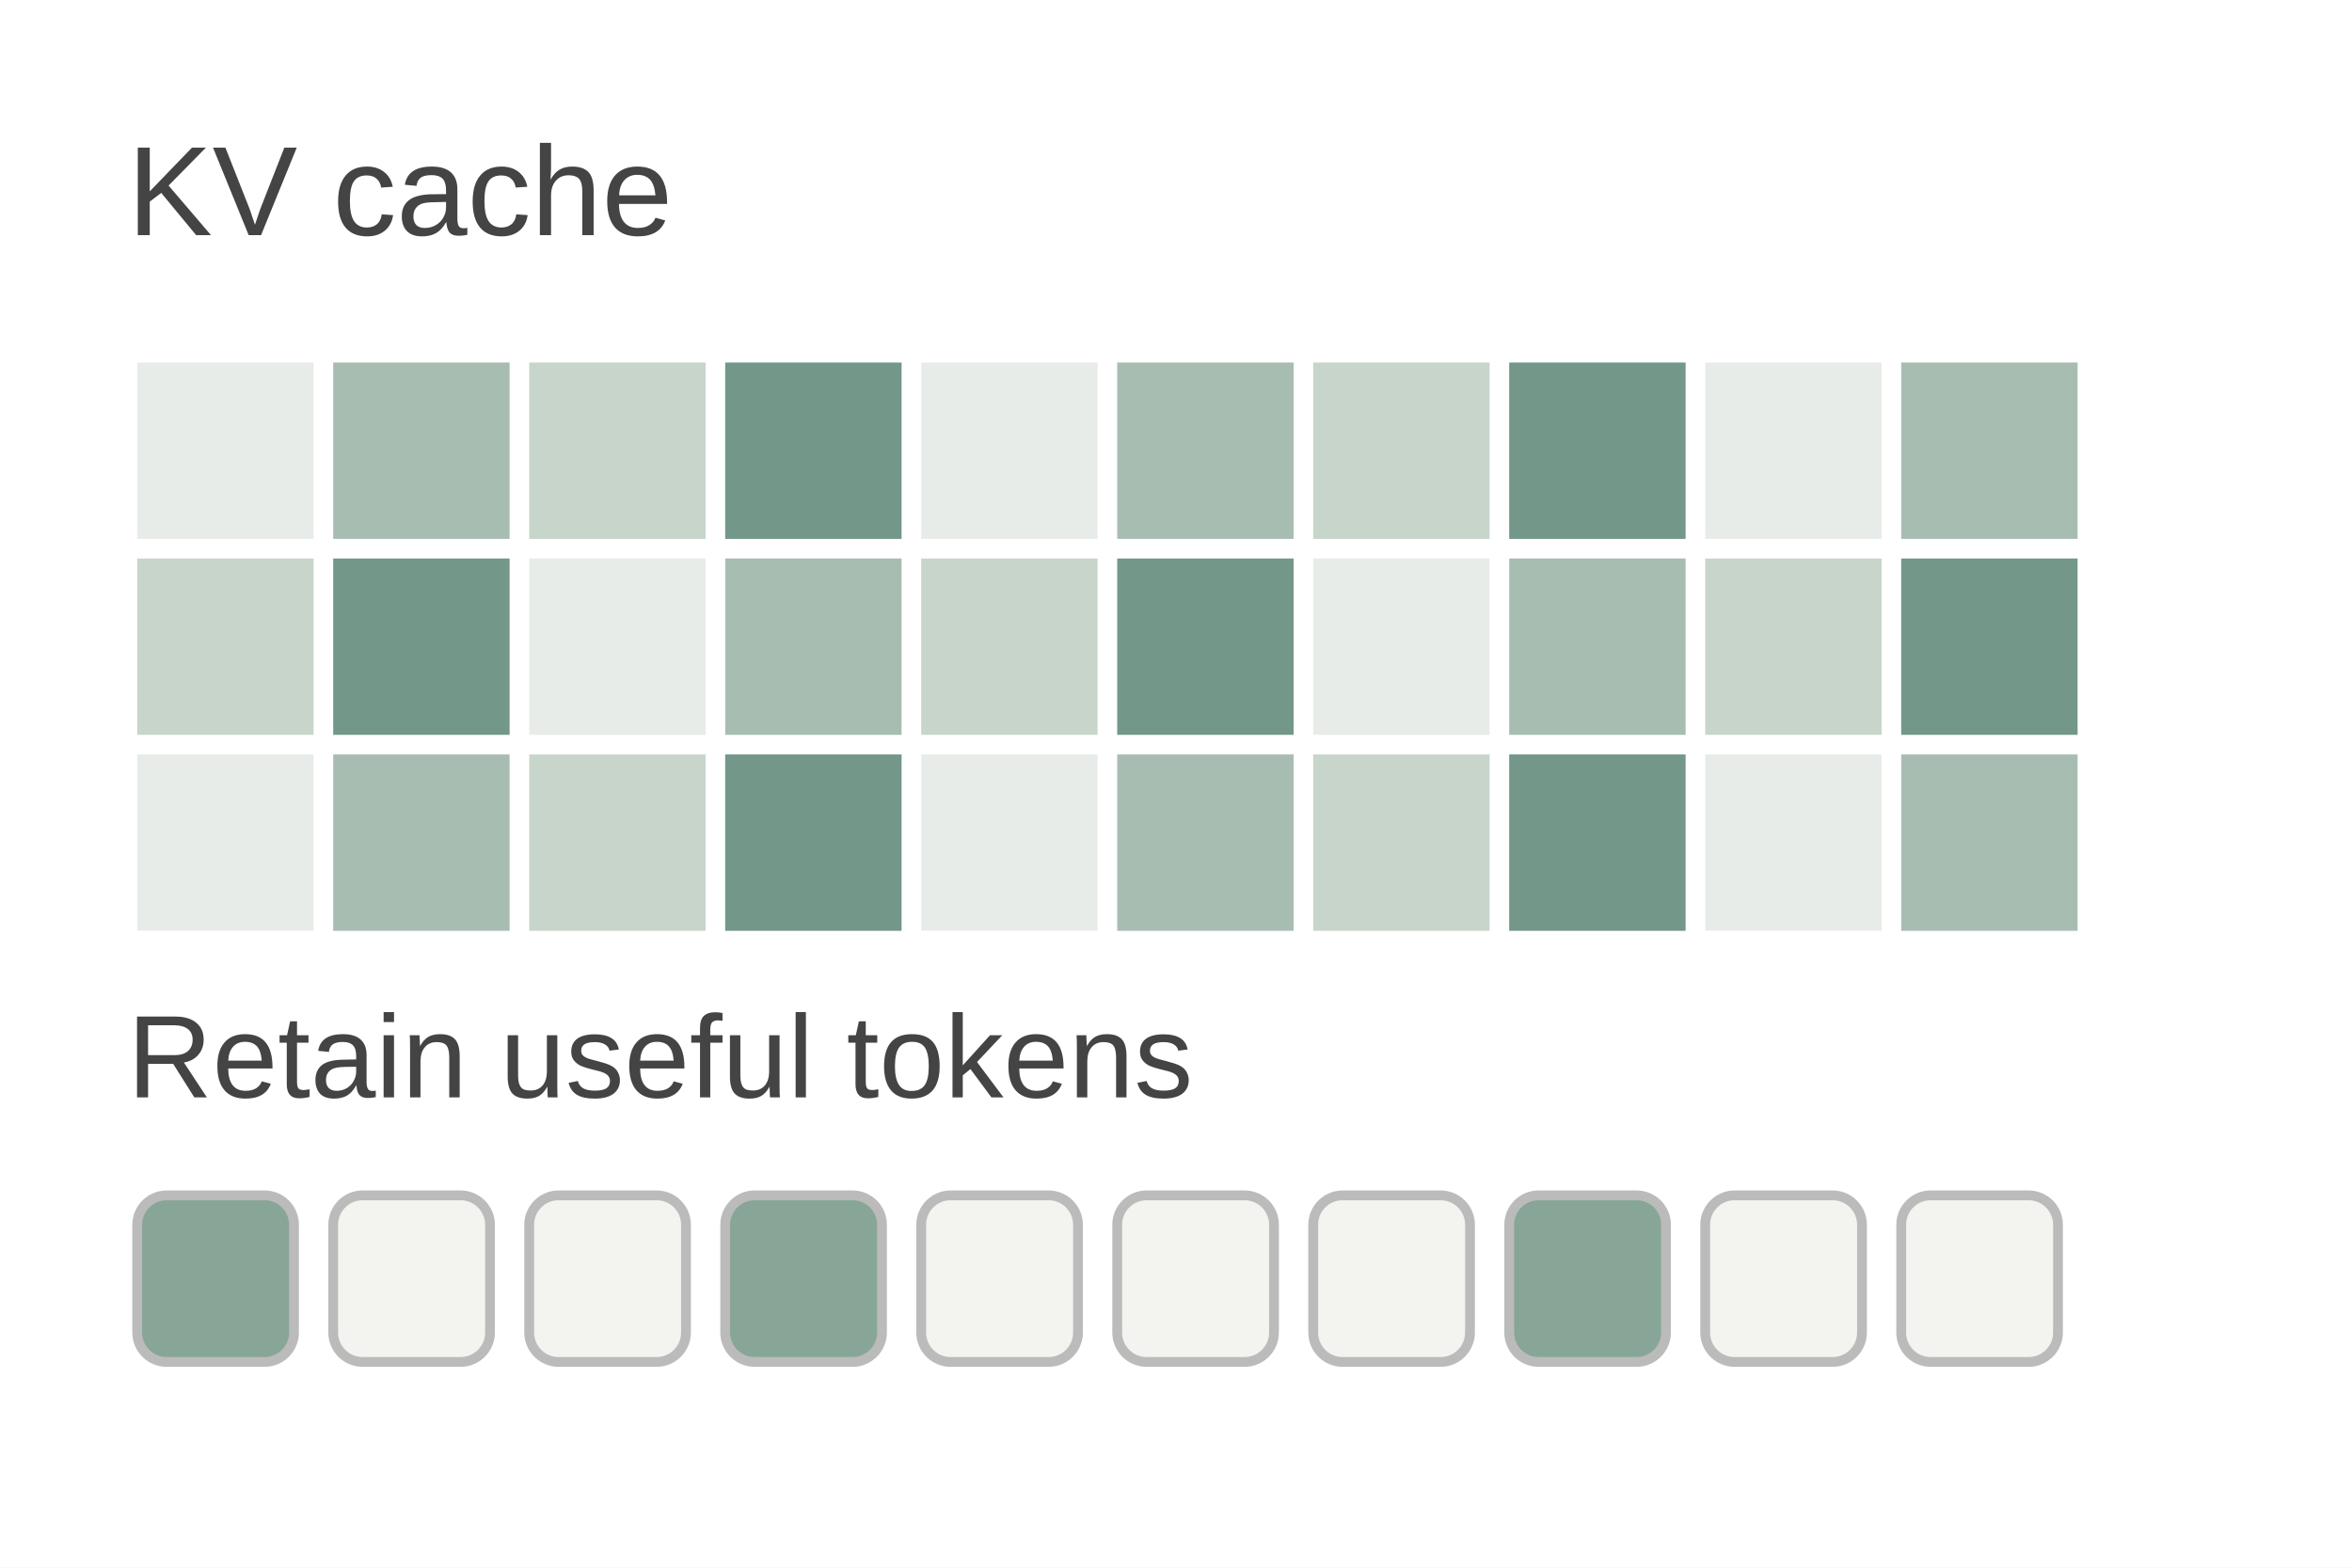
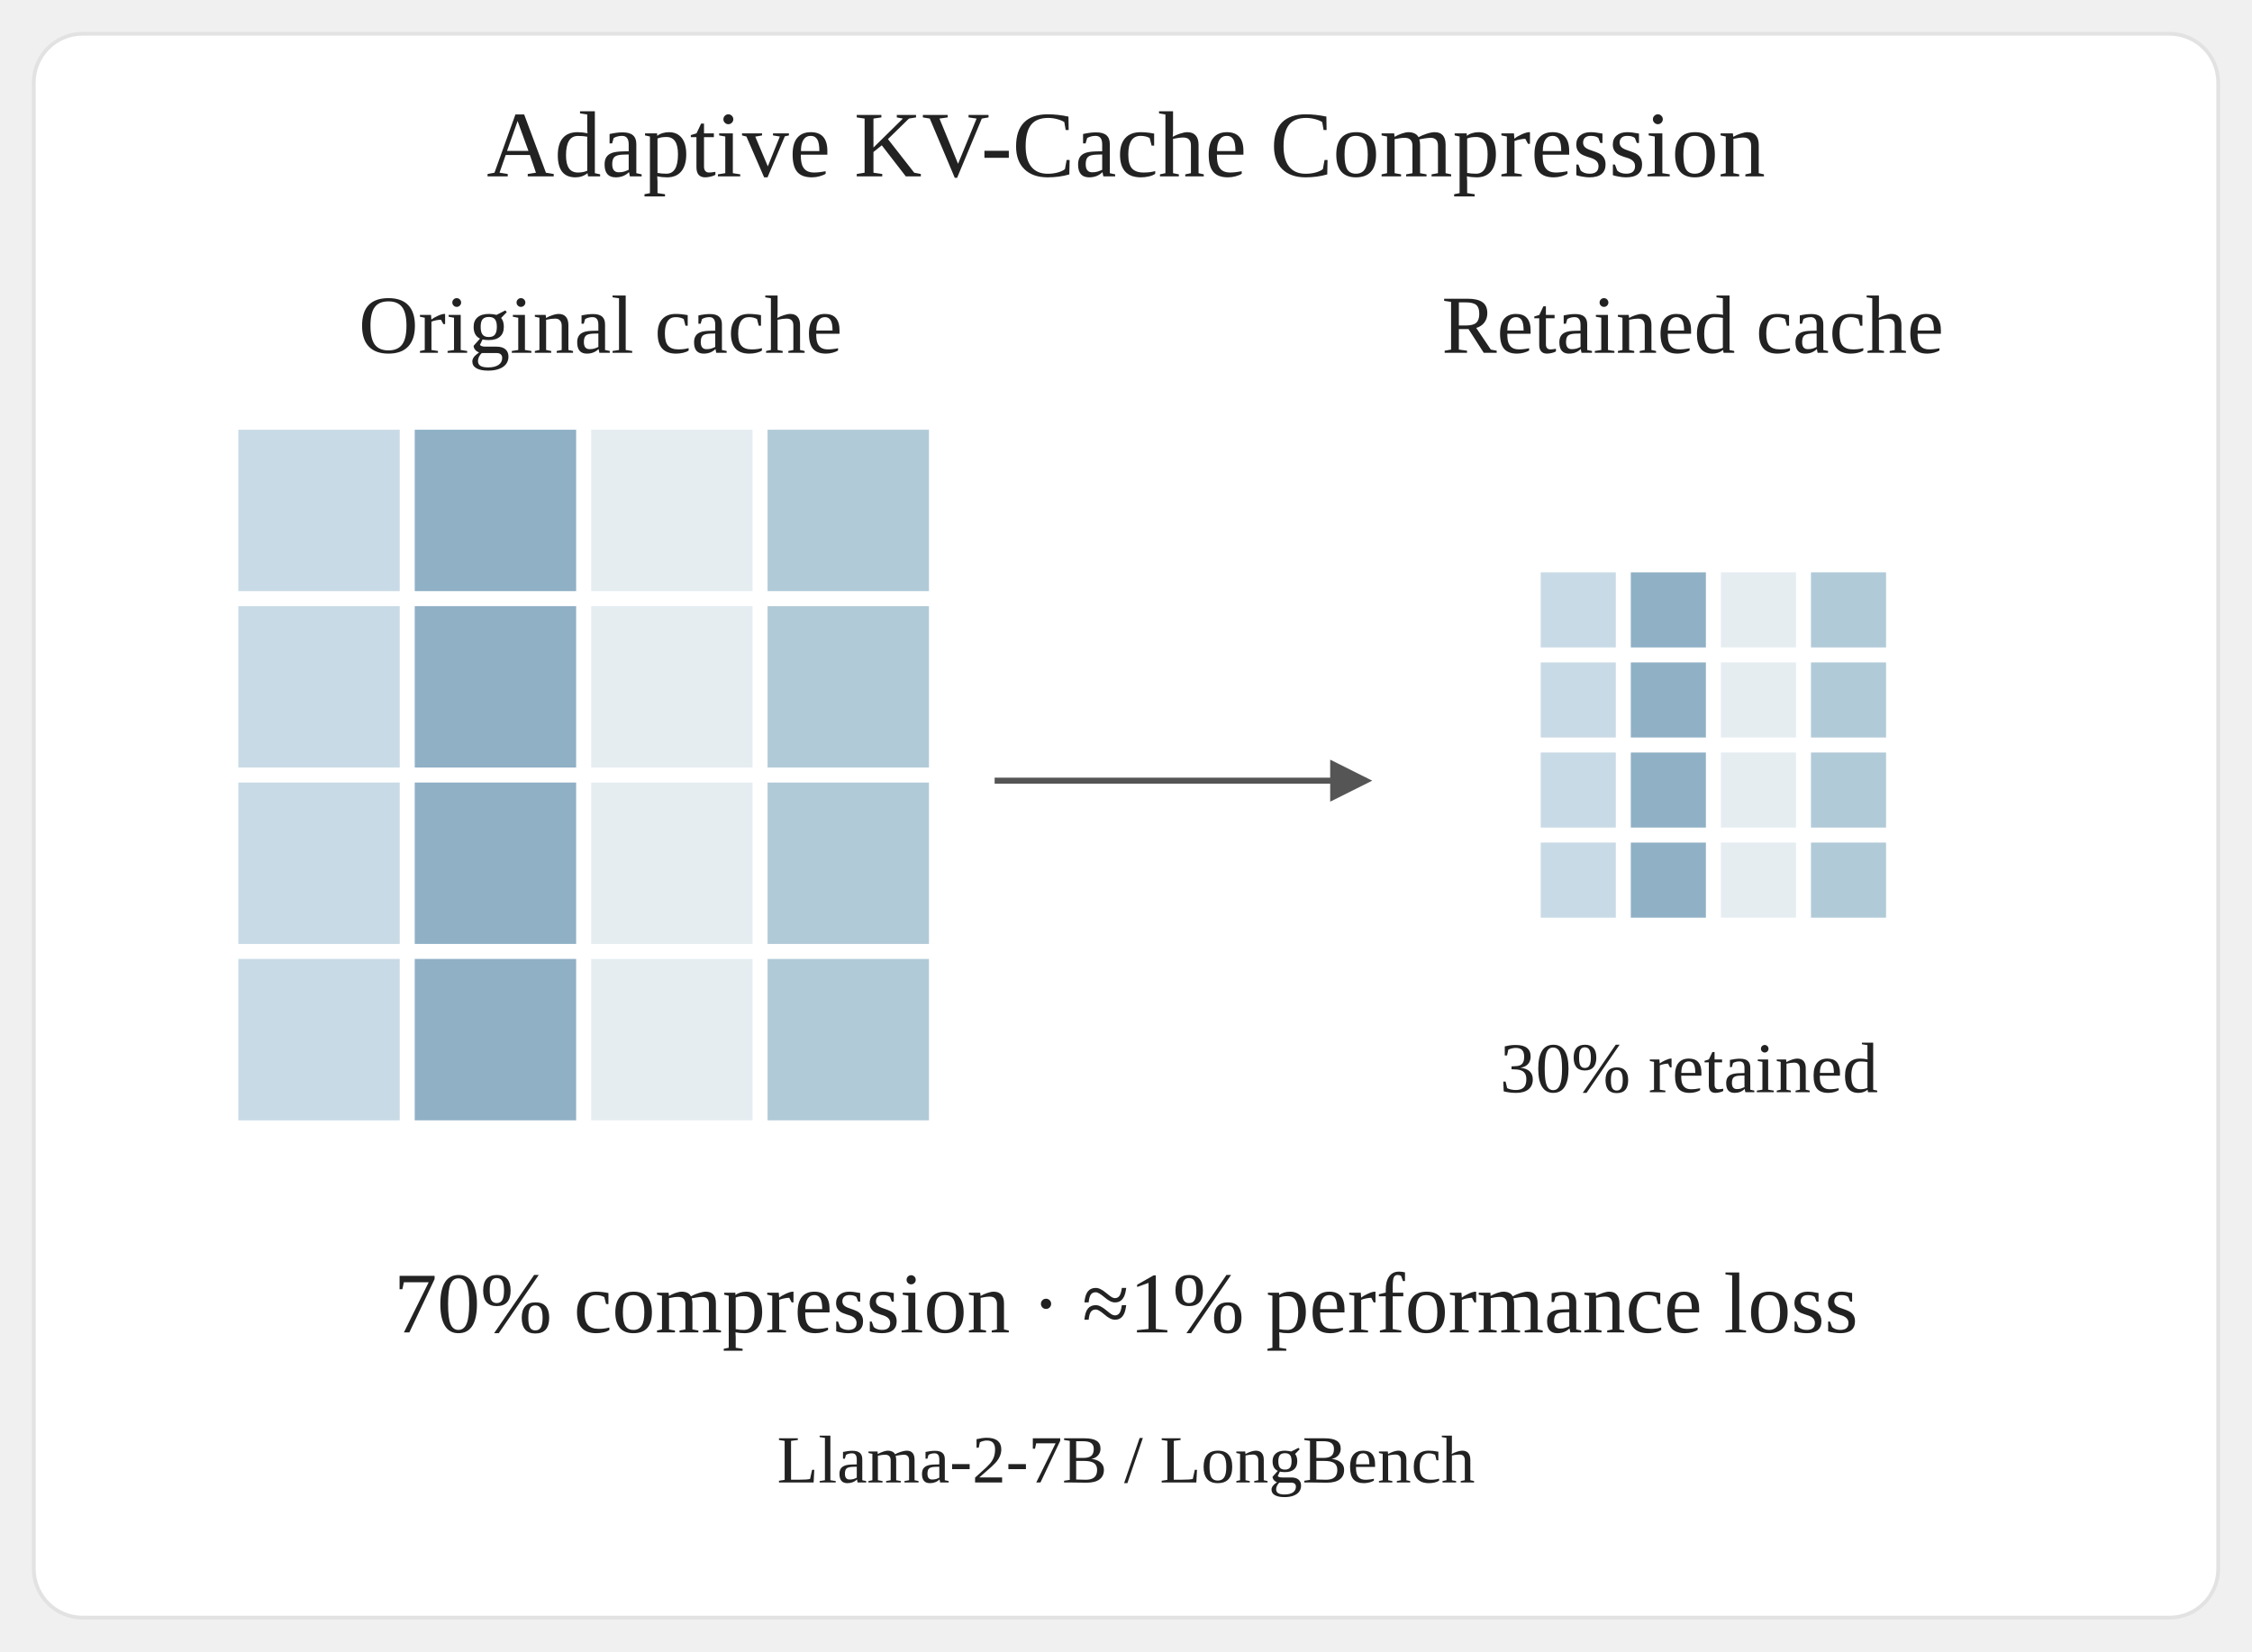
- <svg xmlns="http://www.w3.org/2000/svg" viewBox="0 0 240 160">
-   <rect width="240" height="160" fill="white" />
-   <text x="13" y="24" font-size="13" fill="#444" font-family="Arial,sans-serif">KV cache</text>
-   <rect x="14" y="37" width="18" height="18" fill="#e8ece8" />
-   <rect x="34" y="37" width="18" height="18" fill="#a8bdb2" />
-   <rect x="54" y="37" width="18" height="18" fill="#c7d5cb" />
-   <rect x="74" y="37" width="18" height="18" fill="#739788" />
-   <rect x="94" y="37" width="18" height="18" fill="#e8ece8" />
-   <rect x="114" y="37" width="18" height="18" fill="#a8bdb2" />
-   <rect x="134" y="37" width="18" height="18" fill="#c7d5cb" />
-   <rect x="154" y="37" width="18" height="18" fill="#739788" />
-   <rect x="174" y="37" width="18" height="18" fill="#e8ece8" />
-   <rect x="194" y="37" width="18" height="18" fill="#a8bdb2" />
-   <rect x="14" y="57" width="18" height="18" fill="#c7d5cb" />
-   <rect x="34" y="57" width="18" height="18" fill="#739788" />
-   <rect x="54" y="57" width="18" height="18" fill="#e8ece8" />
-   <rect x="74" y="57" width="18" height="18" fill="#a8bdb2" />
-   <rect x="94" y="57" width="18" height="18" fill="#c7d5cb" />
-   <rect x="114" y="57" width="18" height="18" fill="#739788" />
-   <rect x="134" y="57" width="18" height="18" fill="#e8ece8" />
-   <rect x="154" y="57" width="18" height="18" fill="#a8bdb2" />
-   <rect x="174" y="57" width="18" height="18" fill="#c7d5cb" />
-   <rect x="194" y="57" width="18" height="18" fill="#739788" />
-   <rect x="14" y="77" width="18" height="18" fill="#e8ece8" />
-   <rect x="34" y="77" width="18" height="18" fill="#a8bdb2" />
-   <rect x="54" y="77" width="18" height="18" fill="#c7d5cb" />
-   <rect x="74" y="77" width="18" height="18" fill="#739788" />
-   <rect x="94" y="77" width="18" height="18" fill="#e8ece8" />
-   <rect x="114" y="77" width="18" height="18" fill="#a8bdb2" />
-   <rect x="134" y="77" width="18" height="18" fill="#c7d5cb" />
-   <rect x="154" y="77" width="18" height="18" fill="#739788" />
-   <rect x="174" y="77" width="18" height="18" fill="#e8ece8" />
-   <rect x="194" y="77" width="18" height="18" fill="#a8bdb2" />
-   <text x="13" y="112" font-size="12" fill="#444" font-family="Arial,sans-serif">Retain useful tokens</text>
-   <rect x="14" y="122" width="16" height="17" rx="3" fill="#88a697" stroke="#bbb" stroke-width="1" />
-   <rect x="34" y="122" width="16" height="17" rx="3" fill="#f3f3ef" stroke="#bbb" stroke-width="1" />
-   <rect x="54" y="122" width="16" height="17" rx="3" fill="#f3f3ef" stroke="#bbb" stroke-width="1" />
-   <rect x="74" y="122" width="16" height="17" rx="3" fill="#88a697" stroke="#bbb" stroke-width="1" />
-   <rect x="94" y="122" width="16" height="17" rx="3" fill="#f3f3ef" stroke="#bbb" stroke-width="1" />
-   <rect x="114" y="122" width="16" height="17" rx="3" fill="#f3f3ef" stroke="#bbb" stroke-width="1" />
-   <rect x="134" y="122" width="16" height="17" rx="3" fill="#f3f3ef" stroke="#bbb" stroke-width="1" />
-   <rect x="154" y="122" width="16" height="17" rx="3" fill="#88a697" stroke="#bbb" stroke-width="1" />
-   <rect x="174" y="122" width="16" height="17" rx="3" fill="#f3f3ef" stroke="#bbb" stroke-width="1" />
-   <rect x="194" y="122" width="16" height="17" rx="3" fill="#f3f3ef" stroke="#bbb" stroke-width="1" />
+ <svg xmlns="http://www.w3.org/2000/svg" width="600" height="440" viewBox="0 0 600 440">
+   <defs>
+     <marker id="a" markerWidth="7" markerHeight="7" refX="6" refY="3.5" orient="auto">
+       <path d="M0 0L7 3.5L0 7Z" fill="#555" />
+     </marker>
+   </defs>
+   <rect x="9" y="9" width="582" height="422" rx="13" fill="white" stroke="#e2e2e2" />
+   <g font-family="Georgia, 'Times New Roman', serif" fill="#222">
+     <text x="300" y="47" font-size="25" text-anchor="middle">Adaptive KV-Cache Compression</text>
+     <text x="160" y="94" font-size="22" text-anchor="middle">Original cache</text>
+     <text x="451" y="94" font-size="22" text-anchor="middle">Retained cache</text>
+     <rect x="63" y="114" width="44" height="44" fill="#c8dae5" stroke="white" />
+     <rect x="110" y="114" width="44" height="44" fill="#8fb0c5" stroke="white" />
+     <rect x="157" y="114" width="44" height="44" fill="#e5edf1" stroke="white" />
+     <rect x="204" y="114" width="44" height="44" fill="#b1cad8" stroke="white" />
+     <rect x="63" y="161" width="44" height="44" fill="#c8dae5" stroke="white" />
+     <rect x="110" y="161" width="44" height="44" fill="#8fb0c5" stroke="white" />
+     <rect x="157" y="161" width="44" height="44" fill="#e5edf1" stroke="white" />
+     <rect x="204" y="161" width="44" height="44" fill="#b1cad8" stroke="white" />
+     <rect x="63" y="208" width="44" height="44" fill="#c8dae5" stroke="white" />
+     <rect x="110" y="208" width="44" height="44" fill="#8fb0c5" stroke="white" />
+     <rect x="157" y="208" width="44" height="44" fill="#e5edf1" stroke="white" />
+     <rect x="204" y="208" width="44" height="44" fill="#b1cad8" stroke="white" />
+     <rect x="63" y="255" width="44" height="44" fill="#c8dae5" stroke="white" />
+     <rect x="110" y="255" width="44" height="44" fill="#8fb0c5" stroke="white" />
+     <rect x="157" y="255" width="44" height="44" fill="#e5edf1" stroke="white" />
+     <rect x="204" y="255" width="44" height="44" fill="#b1cad8" stroke="white" />
+     <rect x="410" y="152" width="21" height="21" fill="#c8dae5" stroke="white" />
+     <rect x="434" y="152" width="21" height="21" fill="#8fb0c5" stroke="white" />
+     <rect x="458" y="152" width="21" height="21" fill="#e5edf1" stroke="white" />
+     <rect x="482" y="152" width="21" height="21" fill="#b1cad8" stroke="white" />
+     <rect x="410" y="176" width="21" height="21" fill="#c8dae5" stroke="white" />
+     <rect x="434" y="176" width="21" height="21" fill="#8fb0c5" stroke="white" />
+     <rect x="458" y="176" width="21" height="21" fill="#e5edf1" stroke="white" />
+     <rect x="482" y="176" width="21" height="21" fill="#b1cad8" stroke="white" />
+     <rect x="410" y="200" width="21" height="21" fill="#c8dae5" stroke="white" />
+     <rect x="434" y="200" width="21" height="21" fill="#8fb0c5" stroke="white" />
+     <rect x="458" y="200" width="21" height="21" fill="#e5edf1" stroke="white" />
+     <rect x="482" y="200" width="21" height="21" fill="#b1cad8" stroke="white" />
+     <rect x="410" y="224" width="21" height="21" fill="#c8dae5" stroke="white" />
+     <rect x="434" y="224" width="21" height="21" fill="#8fb0c5" stroke="white" />
+     <rect x="458" y="224" width="21" height="21" fill="#e5edf1" stroke="white" />
+     <rect x="482" y="224" width="21" height="21" fill="#b1cad8" stroke="white" />
+     <path d="M265 208L364 208" fill="none" stroke="#555" stroke-width="1.6" marker-end="url(#a)" />
+     <text x="450" y="291" font-size="19" text-anchor="middle">30% retained</text>
+     <text x="300" y="355" font-size="23" text-anchor="middle">70% compression · ≈1% performance loss</text>
+     <text x="300" y="395" font-size="18" text-anchor="middle">Llama-2-7B / LongBench</text>
+   </g>
</svg>
